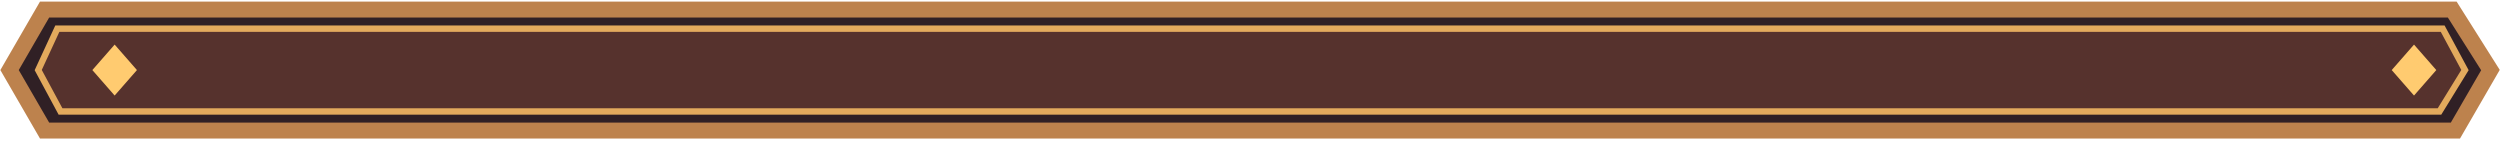
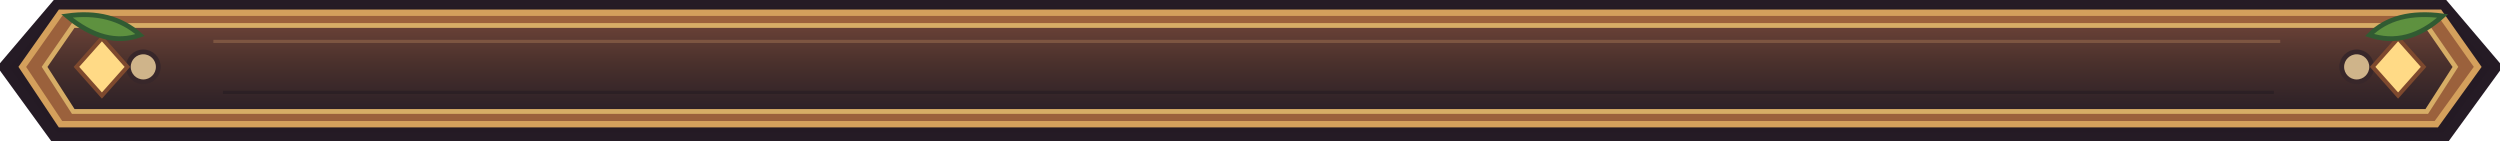
<svg xmlns="http://www.w3.org/2000/svg" width="785" height="44" viewBox="0 0 785 44">
-   <path d="M14 3 H770 L782 22 L771 41 H14 L3 22Z" fill="#302025" stroke="#bd824d" stroke-width="5" />
-   <path d="M18 9 H767 L774 22 L766 35 H19 L12 22Z" fill="#56322d" stroke="#e3aa5d" stroke-width="2" />
-   <path d="M29 22 L36 14 L43 22 L36 30Z M751 22 L758 14 L765 22 L758 30Z" fill="#ffcb70" />
+   <defs>
+     <linearGradient id="board" x1="0" y1="0" x2="0" y2="1">
+       <stop stop-color="#694136" />
+       <stop offset=".45" stop-color="#49302c" />
+       <stop offset="1" stop-color="#2b2027" />
+     </linearGradient>
+   </defs>
+   <path d="M18 1 H767 L784 21 L768 43 H17 L1 21Z" fill="#241a24" stroke="#251b25" stroke-width="3" />
+   <path d="M19 4 H766 L778 21 L765 39 H19 L7 21Z" fill="#9b613c" stroke="#d4a05c" stroke-width="2" />
+   <path d="M23 8 H762 L771 21 L762 35 H23 L14 21Z" fill="url(#board)" stroke="#d7ad66" stroke-width="1.5" />
+   <path d="M67 13 H716" stroke="#b4815a" stroke-opacity=".38" stroke-width="1" />
+   <path d="M70 29 H714" stroke="#211920" stroke-opacity=".45" stroke-width="1" />
+   <g fill="#cfb48a" stroke="#38272a" stroke-width="1.5">
+     <circle cx="45" cy="21" r="4.7" />
+     <circle cx="740" cy="21" r="4.7" />
+   </g>
+   <g fill="#ffda86" stroke="#7e492e" stroke-width="1.3">
+     <path d="M24 21 L32 12 L40 21 L32 30Z" />
+     <path d="M745 21 L753 12 L761 21 L753 30Z" />
+   </g>
+   <g fill="#5e913f" stroke="#315b32" stroke-width="1.5">
+     <path d="M21 5 Q35 3 44 11 Q33 15 21 5Z" />
+     <path d="M767 5 Q752 3 744 11 Q756 15 767 5Z" />
+   </g>
</svg>
